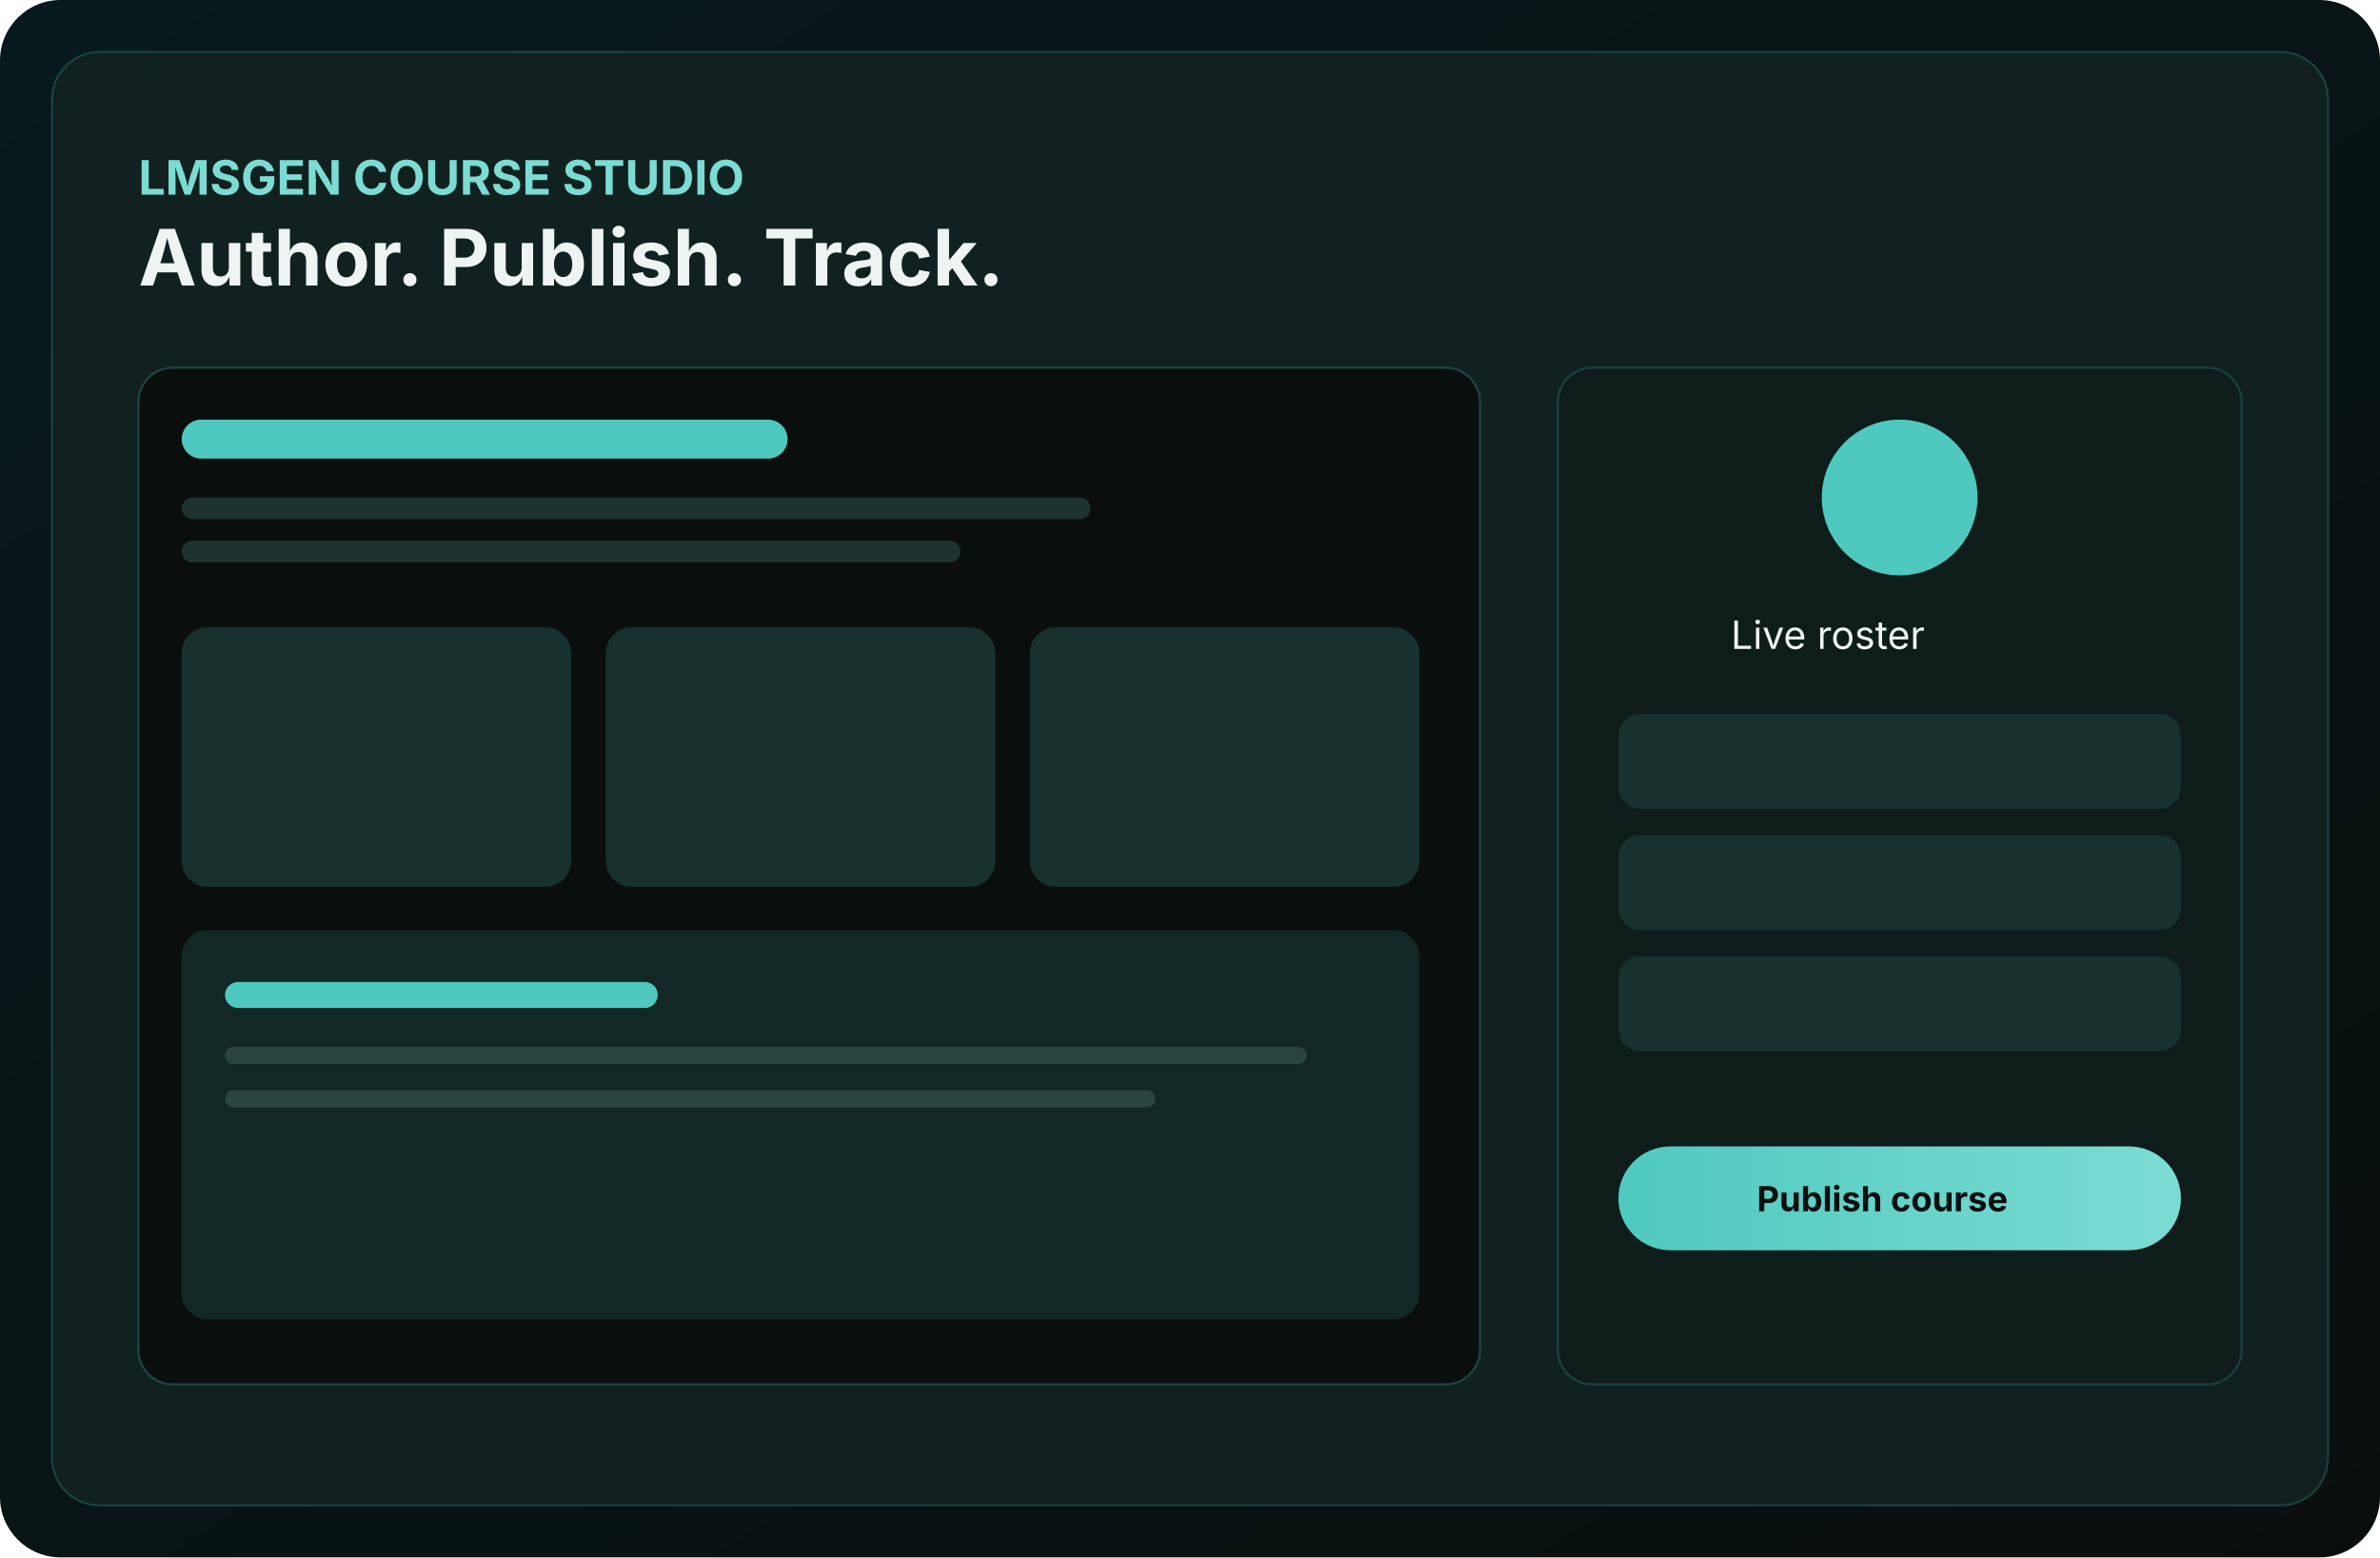
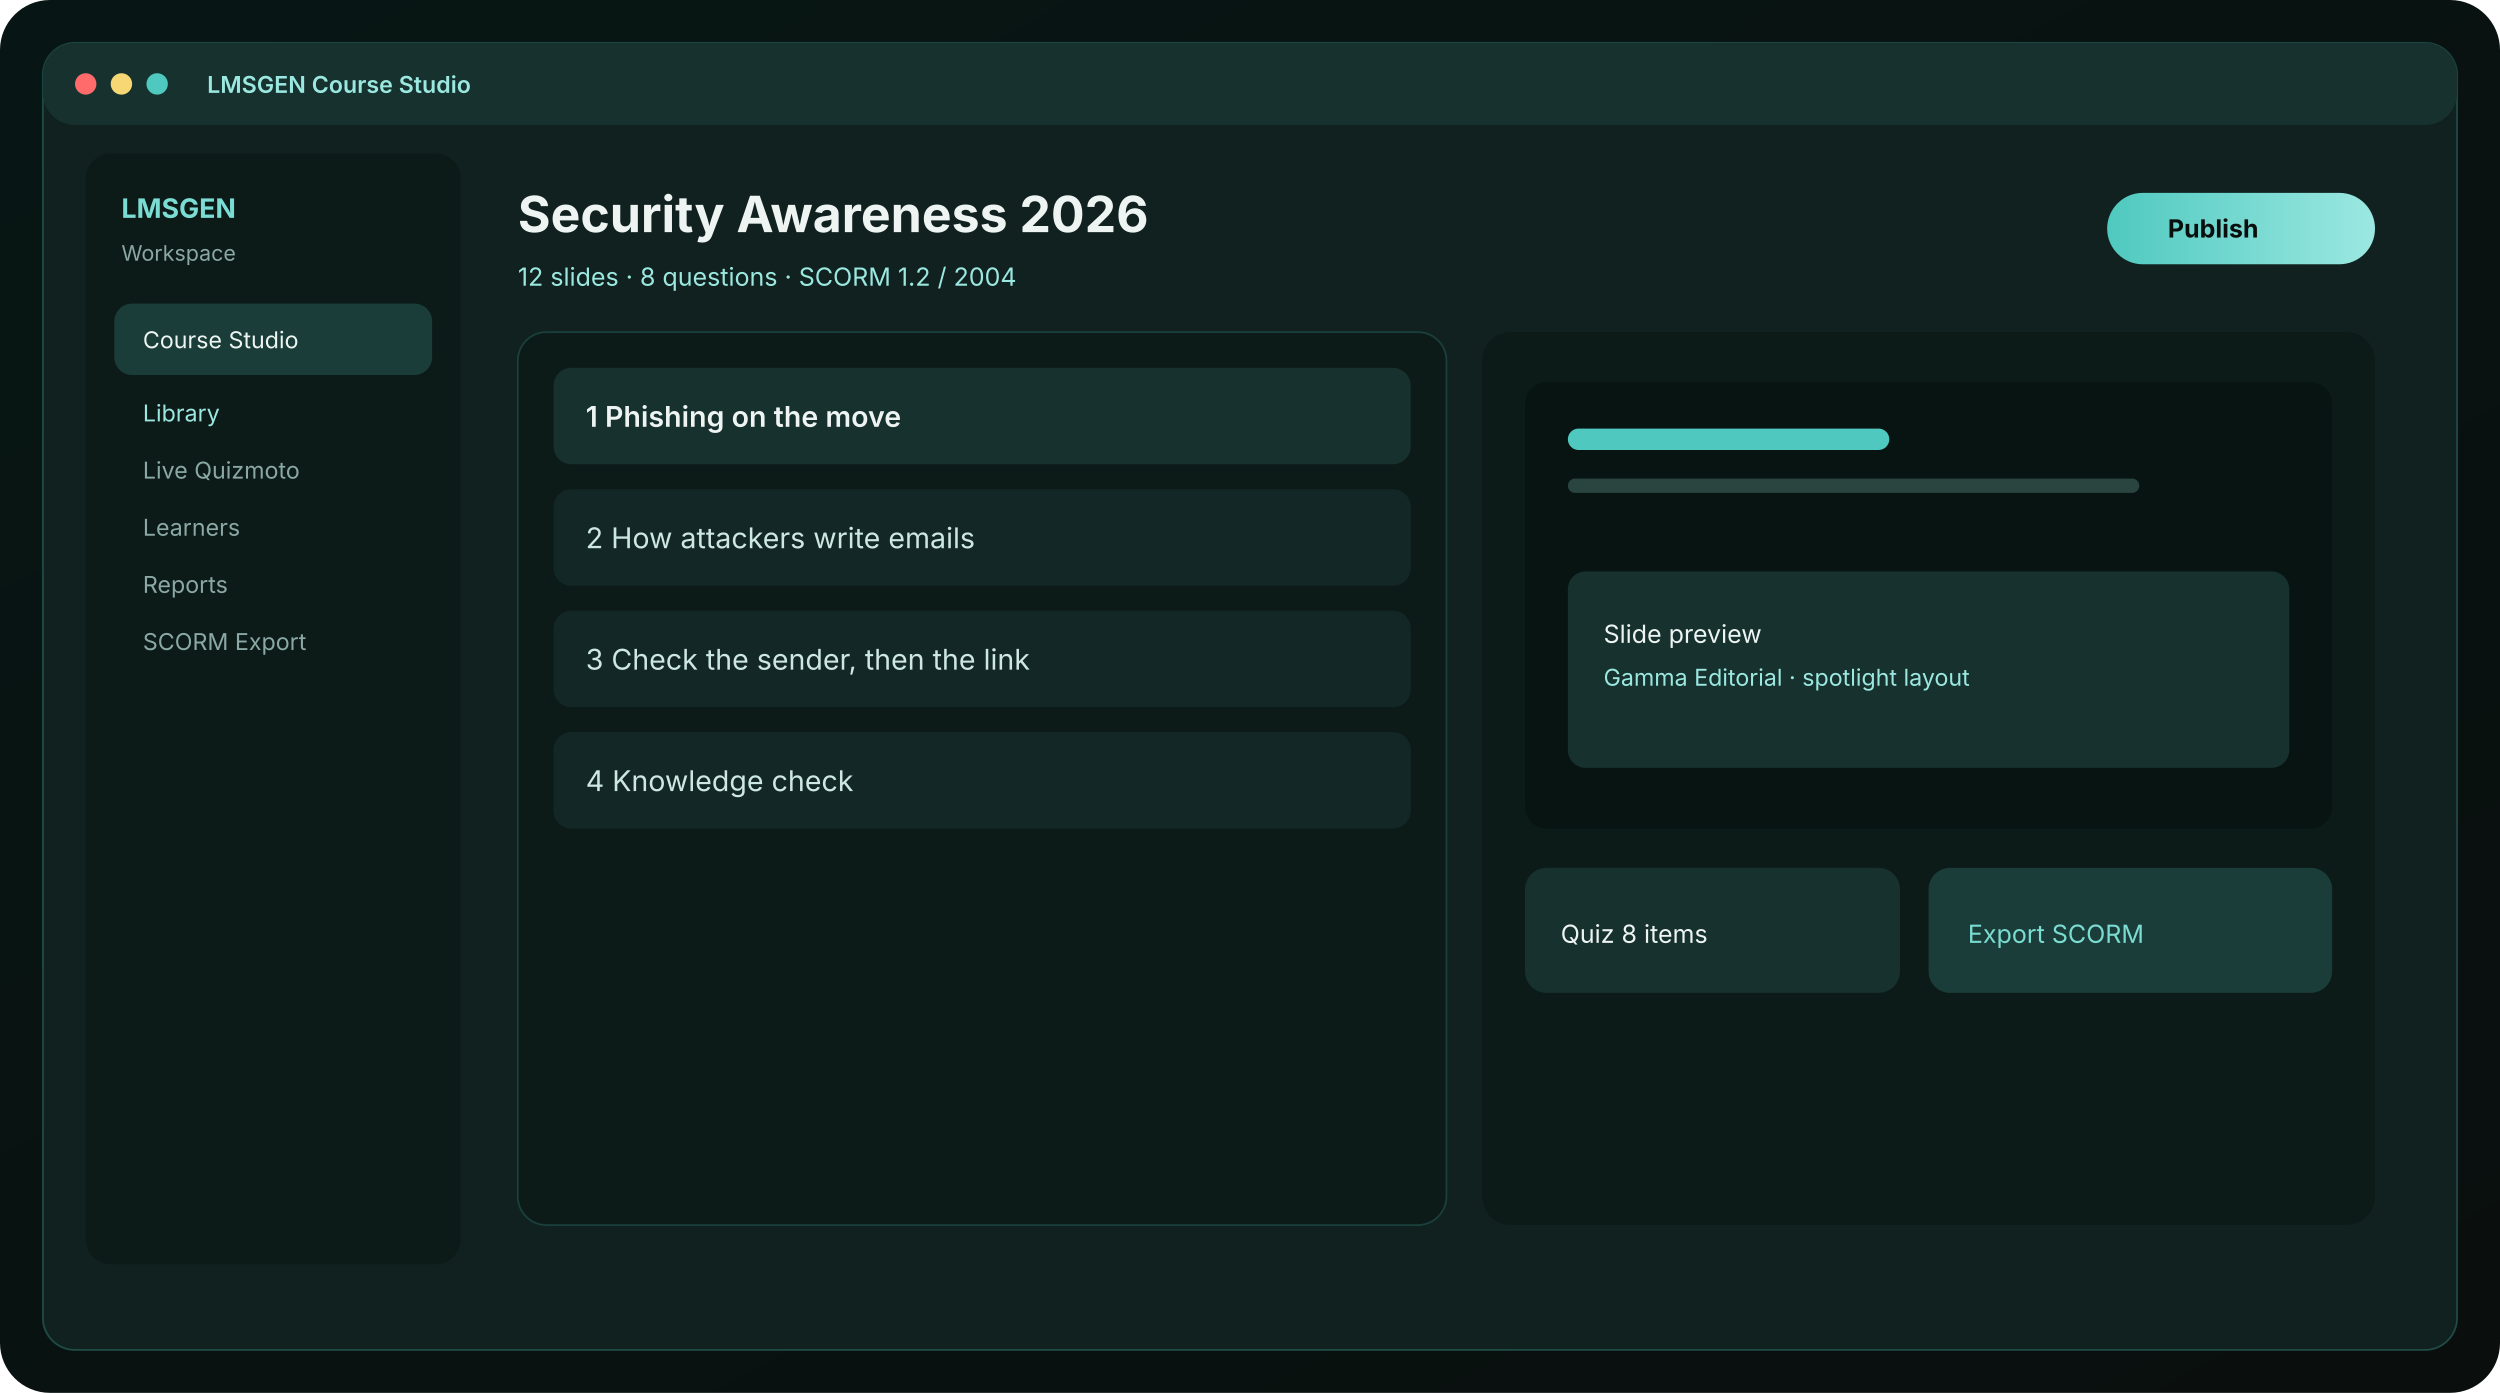
- <svg xmlns="http://www.w3.org/2000/svg" width="1100" height="720" viewBox="0 0 1100 720" role="img" aria-label="LMSGEN course studio">
+ <svg xmlns="http://www.w3.org/2000/svg" width="1400" height="780" viewBox="0 0 1400 780" role="img" aria-label="LMSGEN Course Studio">
  <defs>
    <linearGradient id="bg" x1="0" y1="0" x2="1" y2="1">
-       <stop offset="0" stop-color="#06191c" />
+       <stop offset="0" stop-color="#071614" />
      <stop offset="1" stop-color="#0A0F0E" />
    </linearGradient>
    <linearGradient id="teal" x1="0" y1="0" x2="1" y2="0">
      <stop offset="0" stop-color="#4FC9BF" />
-       <stop offset="1" stop-color="#7BDCD3" />
+       <stop offset="1" stop-color="#9BE8E1" />
    </linearGradient>
  </defs>
-   <rect width="1100" height="720" rx="28" fill="url(#bg)" />
-   <rect x="24" y="24" width="1052" height="672" rx="22" fill="#10211F" stroke="#4FC9BF" stroke-opacity="0.22" />
-   <text x="64" y="90" fill="#7BDCD3" font-family="Inter,Arial,sans-serif" font-size="22" font-weight="700">LMSGEN COURSE STUDIO</text>
-   <text x="64" y="132" fill="#EDF4F2" font-family="Inter,Arial,sans-serif" font-size="36" font-weight="700">Author. Publish. Track.</text>
-   <rect x="64" y="170" width="620" height="470" rx="16" fill="#0A0F0E" stroke="#4FC9BF" stroke-opacity="0.25" />
-   <rect x="84" y="194" width="280" height="18" rx="9" fill="#4FC9BF" />
-   <rect x="84" y="230" width="420" height="10" rx="5" fill="#1E3330" />
-   <rect x="84" y="250" width="360" height="10" rx="5" fill="#1E3330" />
-   <rect x="84" y="290" width="180" height="120" rx="12" fill="#16312E" />
-   <rect x="280" y="290" width="180" height="120" rx="12" fill="#16312E" />
-   <rect x="476" y="290" width="180" height="120" rx="12" fill="#16312E" />
-   <rect x="84" y="430" width="572" height="180" rx="12" fill="#122825" />
-   <rect x="104" y="454" width="200" height="12" rx="6" fill="#4FC9BF" />
-   <rect x="104" y="484" width="500" height="8" rx="4" fill="#2A4440" />
-   <rect x="104" y="504" width="430" height="8" rx="4" fill="#2A4440" />
-   <rect x="720" y="170" width="316" height="470" rx="16" fill="#0E1C1A" stroke="#4FC9BF" stroke-opacity="0.2" />
-   <circle cx="878" cy="230" r="36" fill="#4FC9BF" />
-   <text x="800" y="300" fill="#EDF4F2" font-family="Inter,Arial,sans-serif" font-size="18">Live roster</text>
-   <rect x="748" y="330" width="260" height="44" rx="10" fill="#16312E" />
-   <rect x="748" y="386" width="260" height="44" rx="10" fill="#16312E" />
-   <rect x="748" y="442" width="260" height="44" rx="10" fill="#16312E" />
-   <rect x="748" y="530" width="260" height="48" rx="24" fill="url(#teal)" />
-   <text x="812" y="560" fill="#0A0F0E" font-family="Inter,Arial,sans-serif" font-size="16" font-weight="700">Publish course</text>
+   <rect width="1400" height="780" rx="28" fill="url(#bg)" />
+   <rect x="24" y="24" width="1352" height="732" rx="18" fill="#10211F" stroke="#4FC9BF" stroke-opacity="0.28" />
+   <rect x="24" y="24" width="1352" height="46" rx="18" fill="#16312E" />
+   <circle cx="48" cy="47" r="6" fill="#FF6B6B" />
+   <circle cx="68" cy="47" r="6" fill="#F7D774" />
+   <circle cx="88" cy="47" r="6" fill="#4FC9BF" />
+   <text x="116" y="52" fill="#9BE8E1" font-family="Inter,Arial,sans-serif" font-size="13" font-weight="600">LMSGEN  Course Studio</text>
+   <rect x="48" y="86" width="210" height="622" rx="14" fill="#0C1A18" />
+   <text x="68" y="122" fill="#7BDCD3" font-family="Inter,Arial,sans-serif" font-size="15" font-weight="700">LMSGEN</text>
+   <text x="68" y="146" fill="#8AA8A4" font-family="Inter,Arial,sans-serif" font-size="12">Workspace</text>
+   <rect x="64" y="170" width="178" height="40" rx="10" fill="#1A3D39" />
+   <text x="80" y="195" fill="#EDF4F2" font-family="Inter,Arial,sans-serif" font-size="13">Course Studio</text>
+   <text x="80" y="236" fill="#9BE8E1" font-family="Inter,Arial,sans-serif" font-size="13">Library</text>
+   <text x="80" y="268" fill="#8AA8A4" font-family="Inter,Arial,sans-serif" font-size="13">Live Quizmoto</text>
+   <text x="80" y="300" fill="#8AA8A4" font-family="Inter,Arial,sans-serif" font-size="13">Learners</text>
+   <text x="80" y="332" fill="#8AA8A4" font-family="Inter,Arial,sans-serif" font-size="13">Reports</text>
+   <text x="80" y="364" fill="#8AA8A4" font-family="Inter,Arial,sans-serif" font-size="13">SCORM Export</text>
+   <text x="290" y="130" fill="#EDF4F2" font-family="Inter,Arial,sans-serif" font-size="28" font-weight="700">Security Awareness 2026</text>
+   <text x="290" y="160" fill="#9BE8E1" font-family="Inter,Arial,sans-serif" font-size="14">12 slides  ·  8 questions  ·  SCORM 1.2 / 2004</text>
+   <rect x="1180" y="108" width="150" height="40" rx="20" fill="url(#teal)" />
+   <text x="1214" y="133" fill="#0A0F0E" font-family="Inter,Arial,sans-serif" font-size="14" font-weight="700">Publish</text>
+   <rect x="290" y="186" width="520" height="500" rx="16" fill="#0C1A18" stroke="#4FC9BF" stroke-opacity="0.2" />
+   <rect x="310" y="206" width="480" height="54" rx="10" fill="#16312E" />
+   <text x="328" y="239" fill="#EDF4F2" font-family="Inter,Arial,sans-serif" font-size="16" font-weight="600">1  Phishing on the move</text>
+   <rect x="310" y="274" width="480" height="54" rx="10" fill="#132826" />
+   <text x="328" y="307" fill="#CDE7E3" font-family="Inter,Arial,sans-serif" font-size="16">2  How attackers write emails</text>
+   <rect x="310" y="342" width="480" height="54" rx="10" fill="#132826" />
+   <text x="328" y="375" fill="#CDE7E3" font-family="Inter,Arial,sans-serif" font-size="16">3  Check the sender, then the link</text>
+   <rect x="310" y="410" width="480" height="54" rx="10" fill="#132826" />
+   <text x="328" y="443" fill="#CDE7E3" font-family="Inter,Arial,sans-serif" font-size="16">4  Knowledge check</text>
+   <rect x="830" y="186" width="500" height="500" rx="16" fill="#0C1A18" />
+   <rect x="854" y="214" width="452" height="250" rx="12" fill="#081412" />
+   <rect x="878" y="240" width="180" height="12" rx="6" fill="#4FC9BF" />
+   <rect x="878" y="268" width="320" height="8" rx="4" fill="#2A4440" />
+   <rect x="878" y="320" width="404" height="110" rx="10" fill="#16312E" />
+   <text x="898" y="360" fill="#EDF4F2" font-family="Inter,Arial,sans-serif" font-size="14">Slide preview</text>
+   <text x="898" y="384" fill="#9BE8E1" font-family="Inter,Arial,sans-serif" font-size="13">Gamma Editorial  ·  spotlight layout</text>
+   <rect x="854" y="486" width="210" height="70" rx="12" fill="#16312E" />
+   <text x="874" y="528" fill="#EDF4F2" font-family="Inter,Arial,sans-serif" font-size="14">Quiz  8 items</text>
+   <rect x="1080" y="486" width="226" height="70" rx="12" fill="#1A3D39" />
+   <text x="1102" y="528" fill="#7BDCD3" font-family="Inter,Arial,sans-serif" font-size="14">Export SCORM</text>
</svg>
